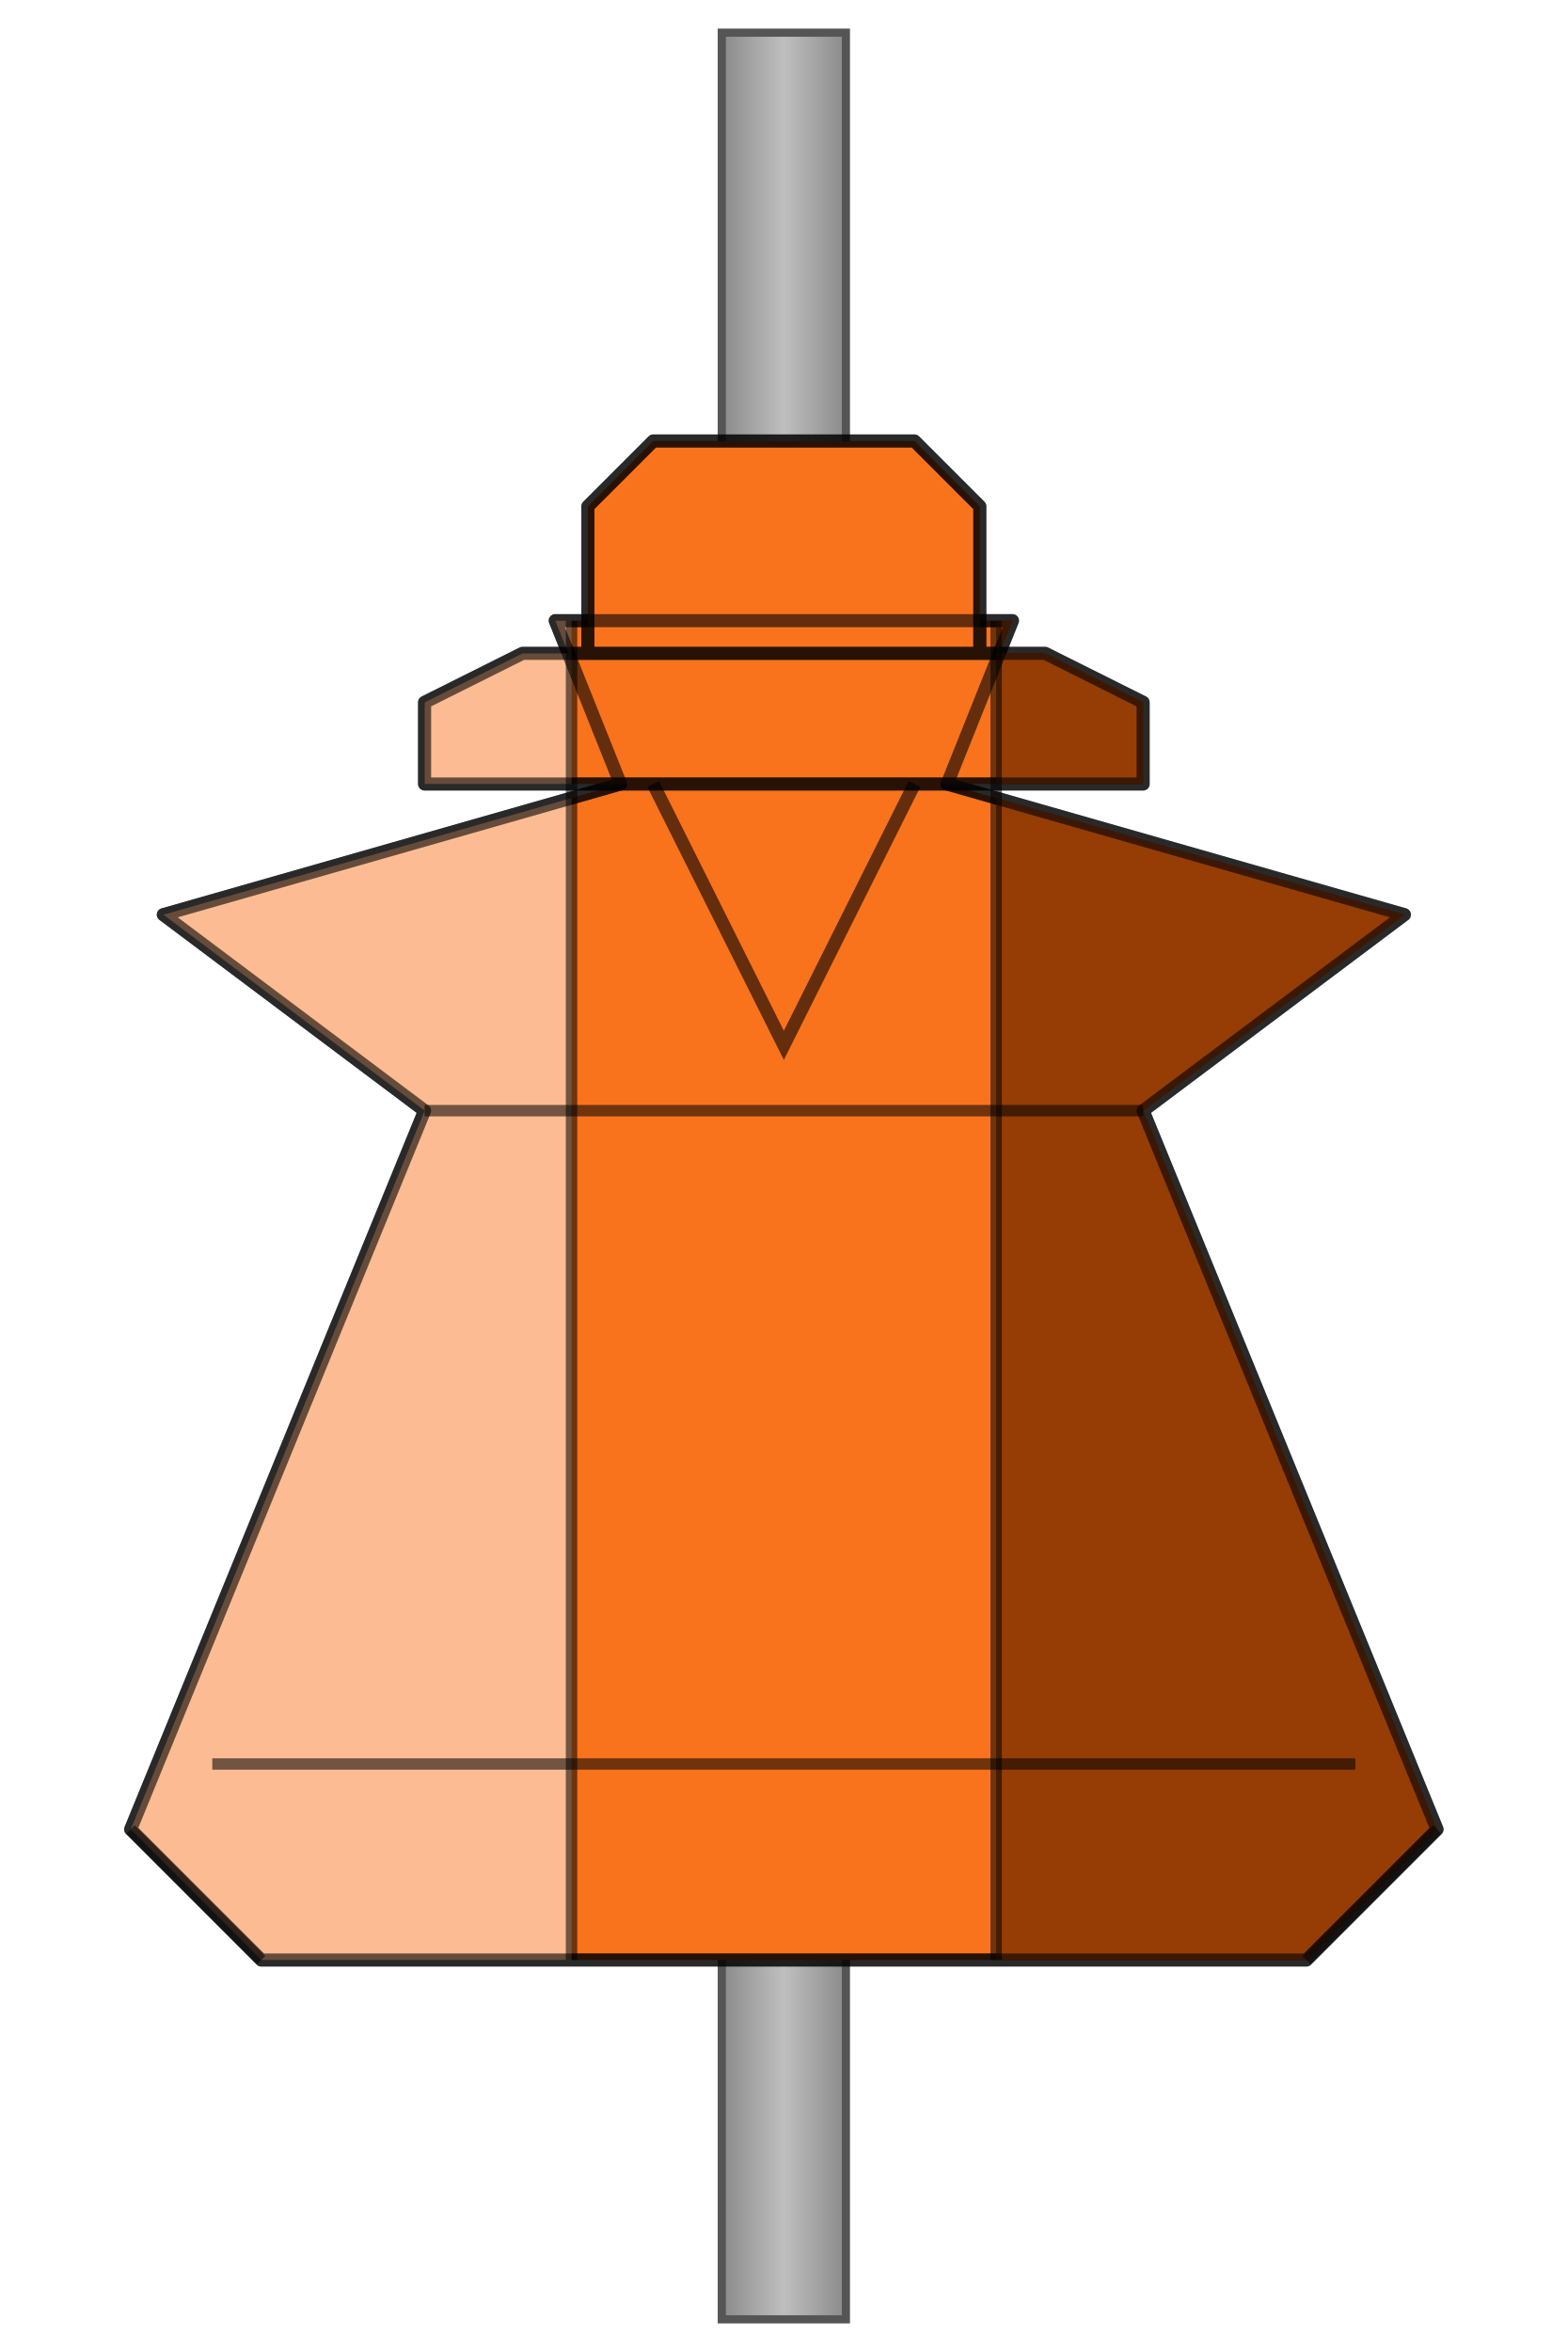
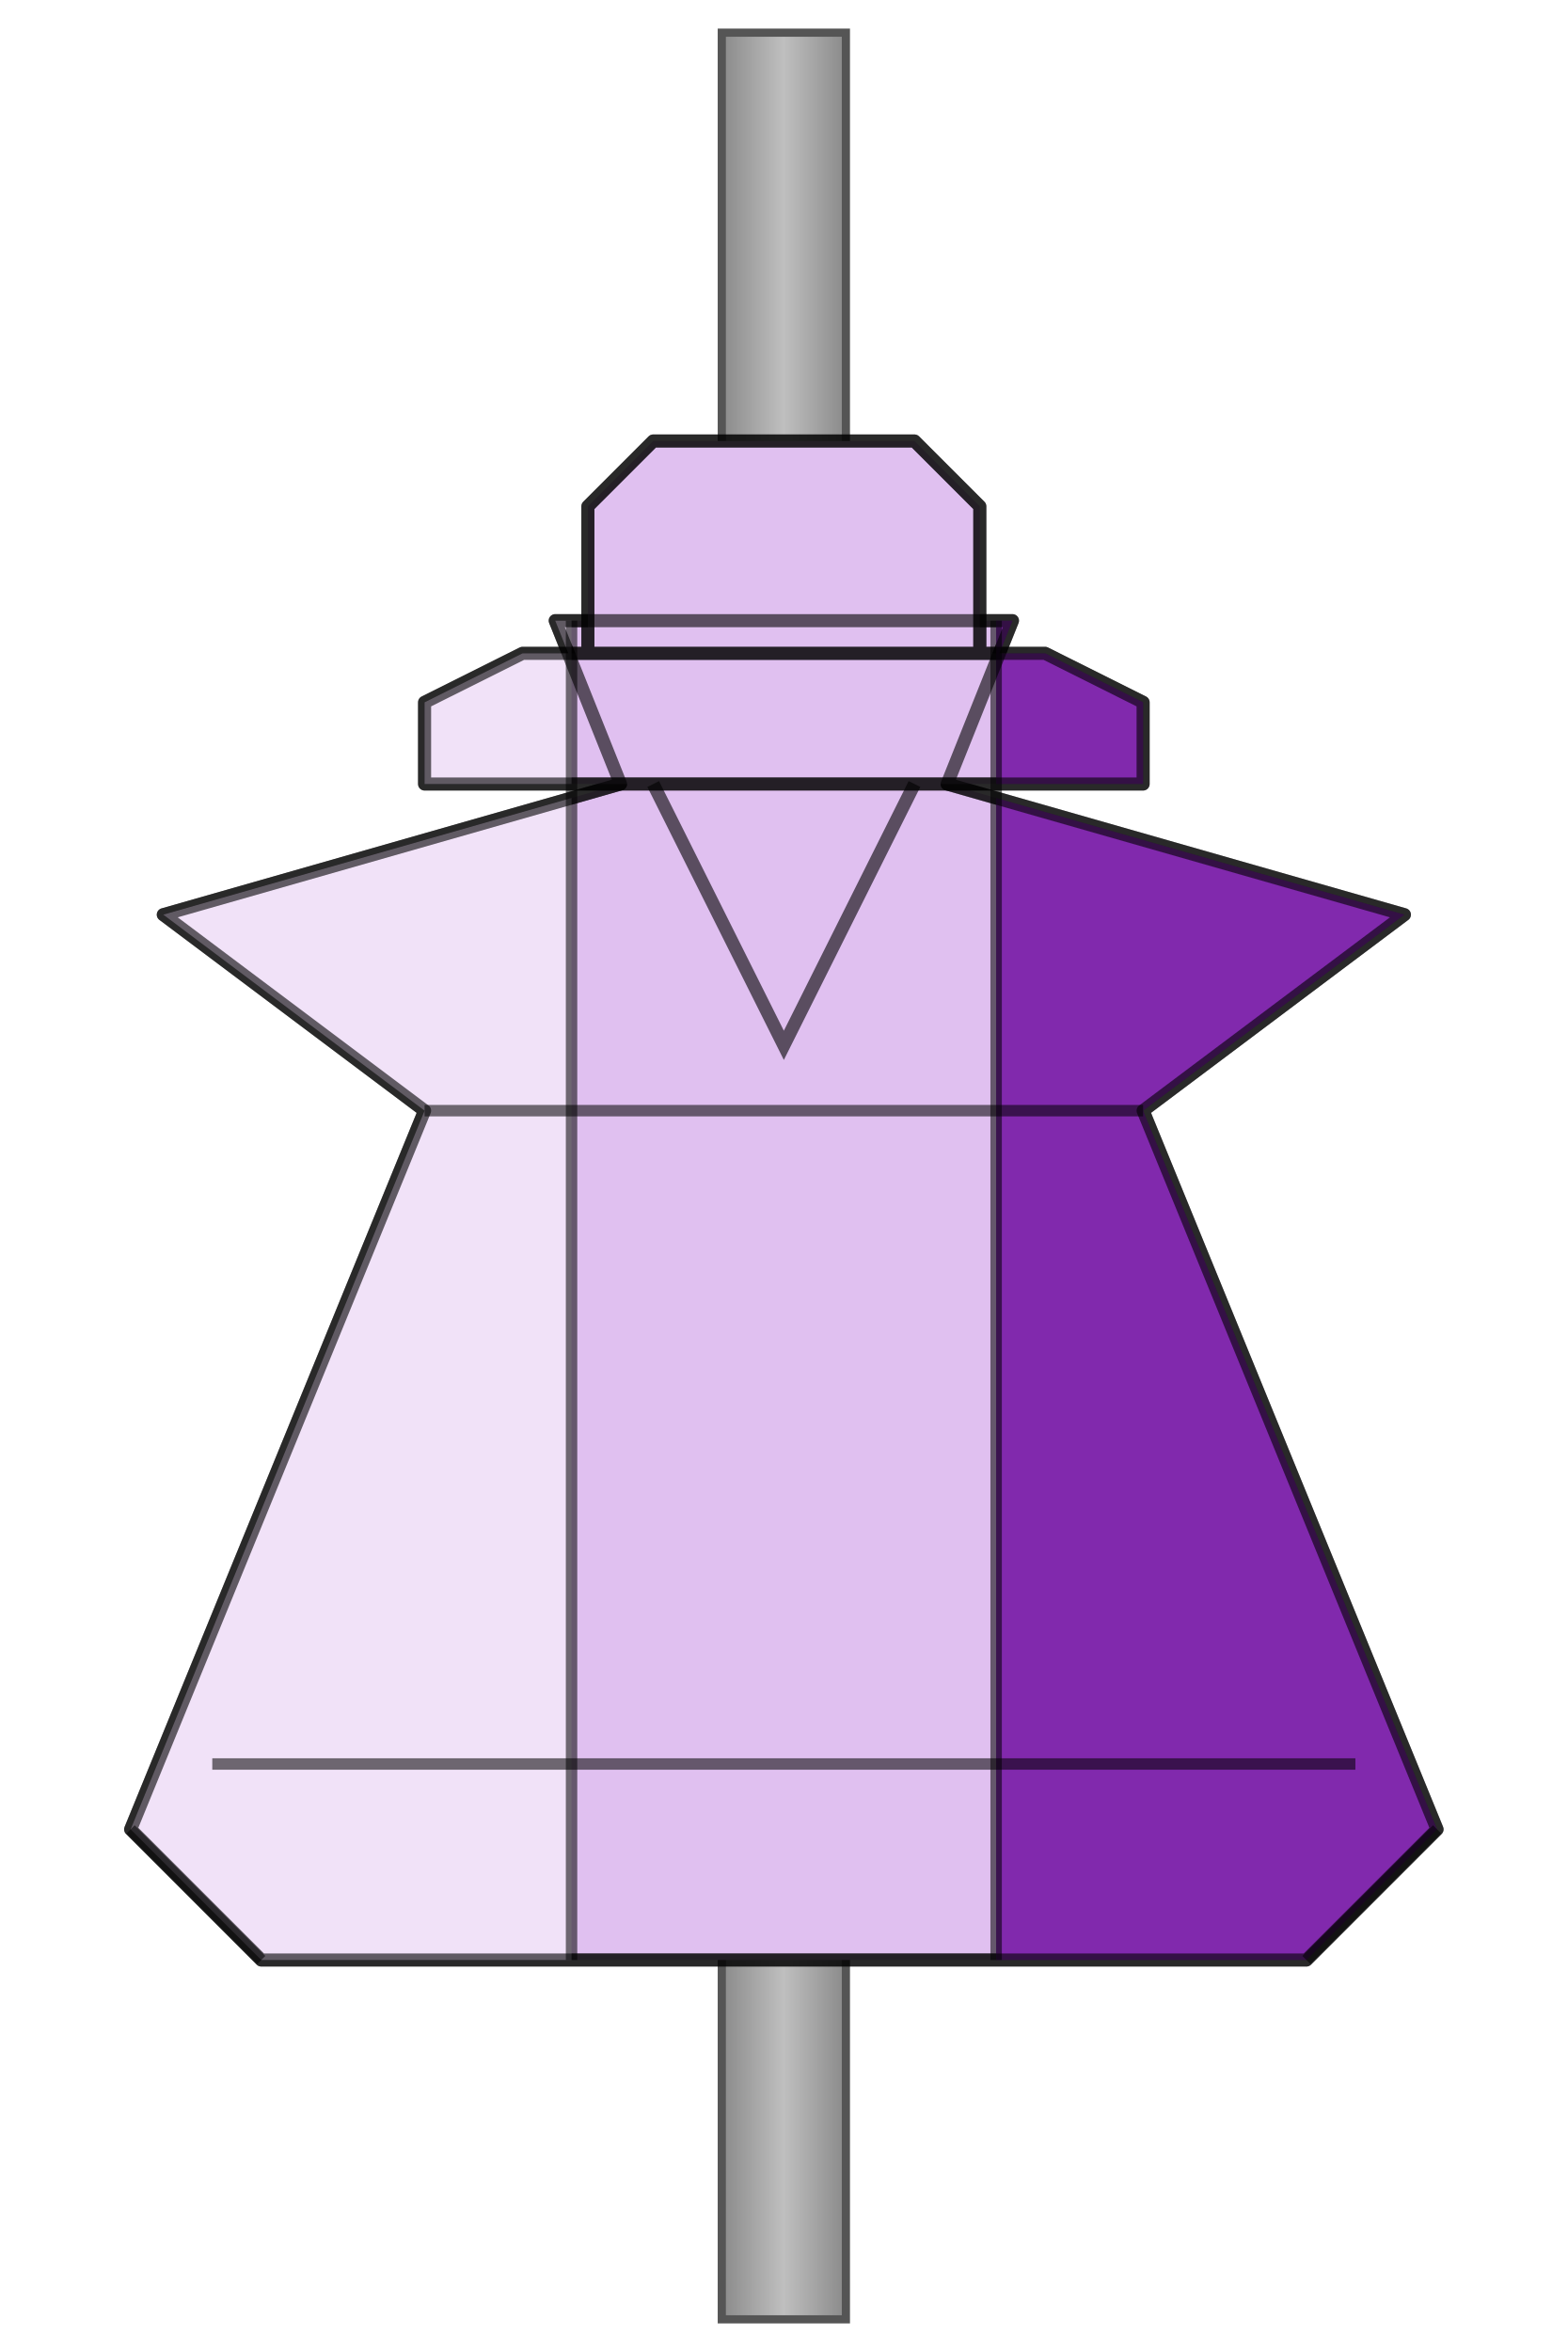
<svg xmlns="http://www.w3.org/2000/svg" viewBox="0 0 48 72" width="48" height="72">
  <defs>
    <linearGradient id="pole" x1="0" y1="0" x2="1" y2="0">
      <stop offset="0" stop-color="#8a8a8a" />
      <stop offset=".5" stop-color="#bfbfbf" />
      <stop offset="1" stop-color="#8a8a8a" />
    </linearGradient>
    <clipPath id="fig">
      <path d="M19.0,24 L17.0,19 L31.0,19 L29.0,24 L43.0,28 L35.0,34 L44.0,56 L40.0,60 L8.0,60 L4.0,56 L13.0,34 L5.0,28 Z M13.0,24 L13.0,21.5 L16.0,20 L32.0,20 L35.0,21.5 L35.0,24 Z M18.0,20 L18.0,15.5 L20.0,13.5 L28.0,13.5 L30.0,15.5 L30.0,20 Z" />
    </clipPath>
  </defs>
  <rect x="22.1" y="1" width="3.8" height="70" fill="url(#pole)" stroke="#555" stroke-width=".25" />
-   <path d="M19.0,24 L17.0,19 L31.0,19 L29.0,24 L43.0,28 L35.0,34 L44.0,56 L40.0,60 L8.0,60 L4.0,56 L13.0,34 L5.0,28 Z" fill="#f9731d" stroke="#000" stroke-opacity=".6" stroke-width=".4" stroke-linejoin="round" />
-   <path d="M13.0,24 L13.0,21.5 L16.0,20 L32.0,20 L35.0,21.5 L35.0,24 Z M18.0,20 L18.0,15.5 L20.0,13.5 L28.0,13.5 L30.0,15.5 L30.0,20 Z" fill="#f9731d" stroke="#000" stroke-opacity=".6" stroke-width=".4" stroke-linejoin="round" />
+   <path d="M19.0,24 L17.0,19 L31.0,19 L29.0,24 L43.0,28 L35.0,34 L44.0,56 L40.0,60 L8.0,60 L4.0,56 L13.0,34 L5.0,28 Z" fill="#e0c0f0" stroke="#000" stroke-opacity=".6" stroke-width=".4" stroke-linejoin="round" />
+   <path d="M13.0,24 L13.0,21.5 L16.0,20 L32.0,20 L35.0,21.5 L35.0,24 Z M18.0,20 L18.0,15.5 L20.0,13.5 L28.0,13.5 L30.0,15.5 L30.0,20 Z" fill="#e0c0f0" stroke="#000" stroke-opacity=".6" stroke-width=".4" stroke-linejoin="round" />
  <g clip-path="url(#fig)">
-     <rect x="0" y="0" width="17.5" height="72" fill="#fcbb92" />
-     <rect x="30.5" y="0" width="17.5" height="72" fill="#953d04" />
+     <rect x="0" y="0" width="17.5" height="72" fill="#f1e2f8" />
+     <rect x="30.5" y="0" width="17.5" height="72" fill="#8129ad" />
  </g>
  <path d="M19.0,24 L17.0,19 L31.0,19 L29.0,24 L43.0,28 L35.0,34 L44.0,56 L40.0,60 L8.0,60 L4.0,56 L13.0,34 L5.0,28 Z" fill="none" stroke="#000" stroke-opacity=".6" stroke-width=".4" stroke-linejoin="round" />
  <path d="M13.0,24 L13.0,21.5 L16.0,20 L32.0,20 L35.0,21.5 L35.0,24 Z M18.0,20 L18.0,15.5 L20.0,13.5 L28.0,13.5 L30.0,15.5 L30.0,20 Z" fill="none" stroke="#000" stroke-opacity=".6" stroke-width=".4" stroke-linejoin="round" />
  <path d="M17.5,19 V60" fill="none" stroke="#000" stroke-opacity=".55" stroke-width=".35" />
  <path d="M30.5,19 V60" fill="none" stroke="#000" stroke-opacity=".55" stroke-width=".35" />
  <path d="M13,34 L35,34" fill="none" stroke="#000" stroke-opacity=".55" stroke-width=".35" />
  <path d="M4,56 L8,60" fill="none" stroke="#000" stroke-opacity=".55" stroke-width=".35" />
  <path d="M44,56 L40,60" fill="none" stroke="#000" stroke-opacity=".55" stroke-width=".35" />
  <path d="M20,24 L24,32 L28,24" fill="none" stroke="#000" stroke-opacity=".6" stroke-width=".4" />
  <path d="M6.5,54 L41.5,54" fill="none" stroke="#000" stroke-opacity=".55" stroke-width=".35" />
</svg>
